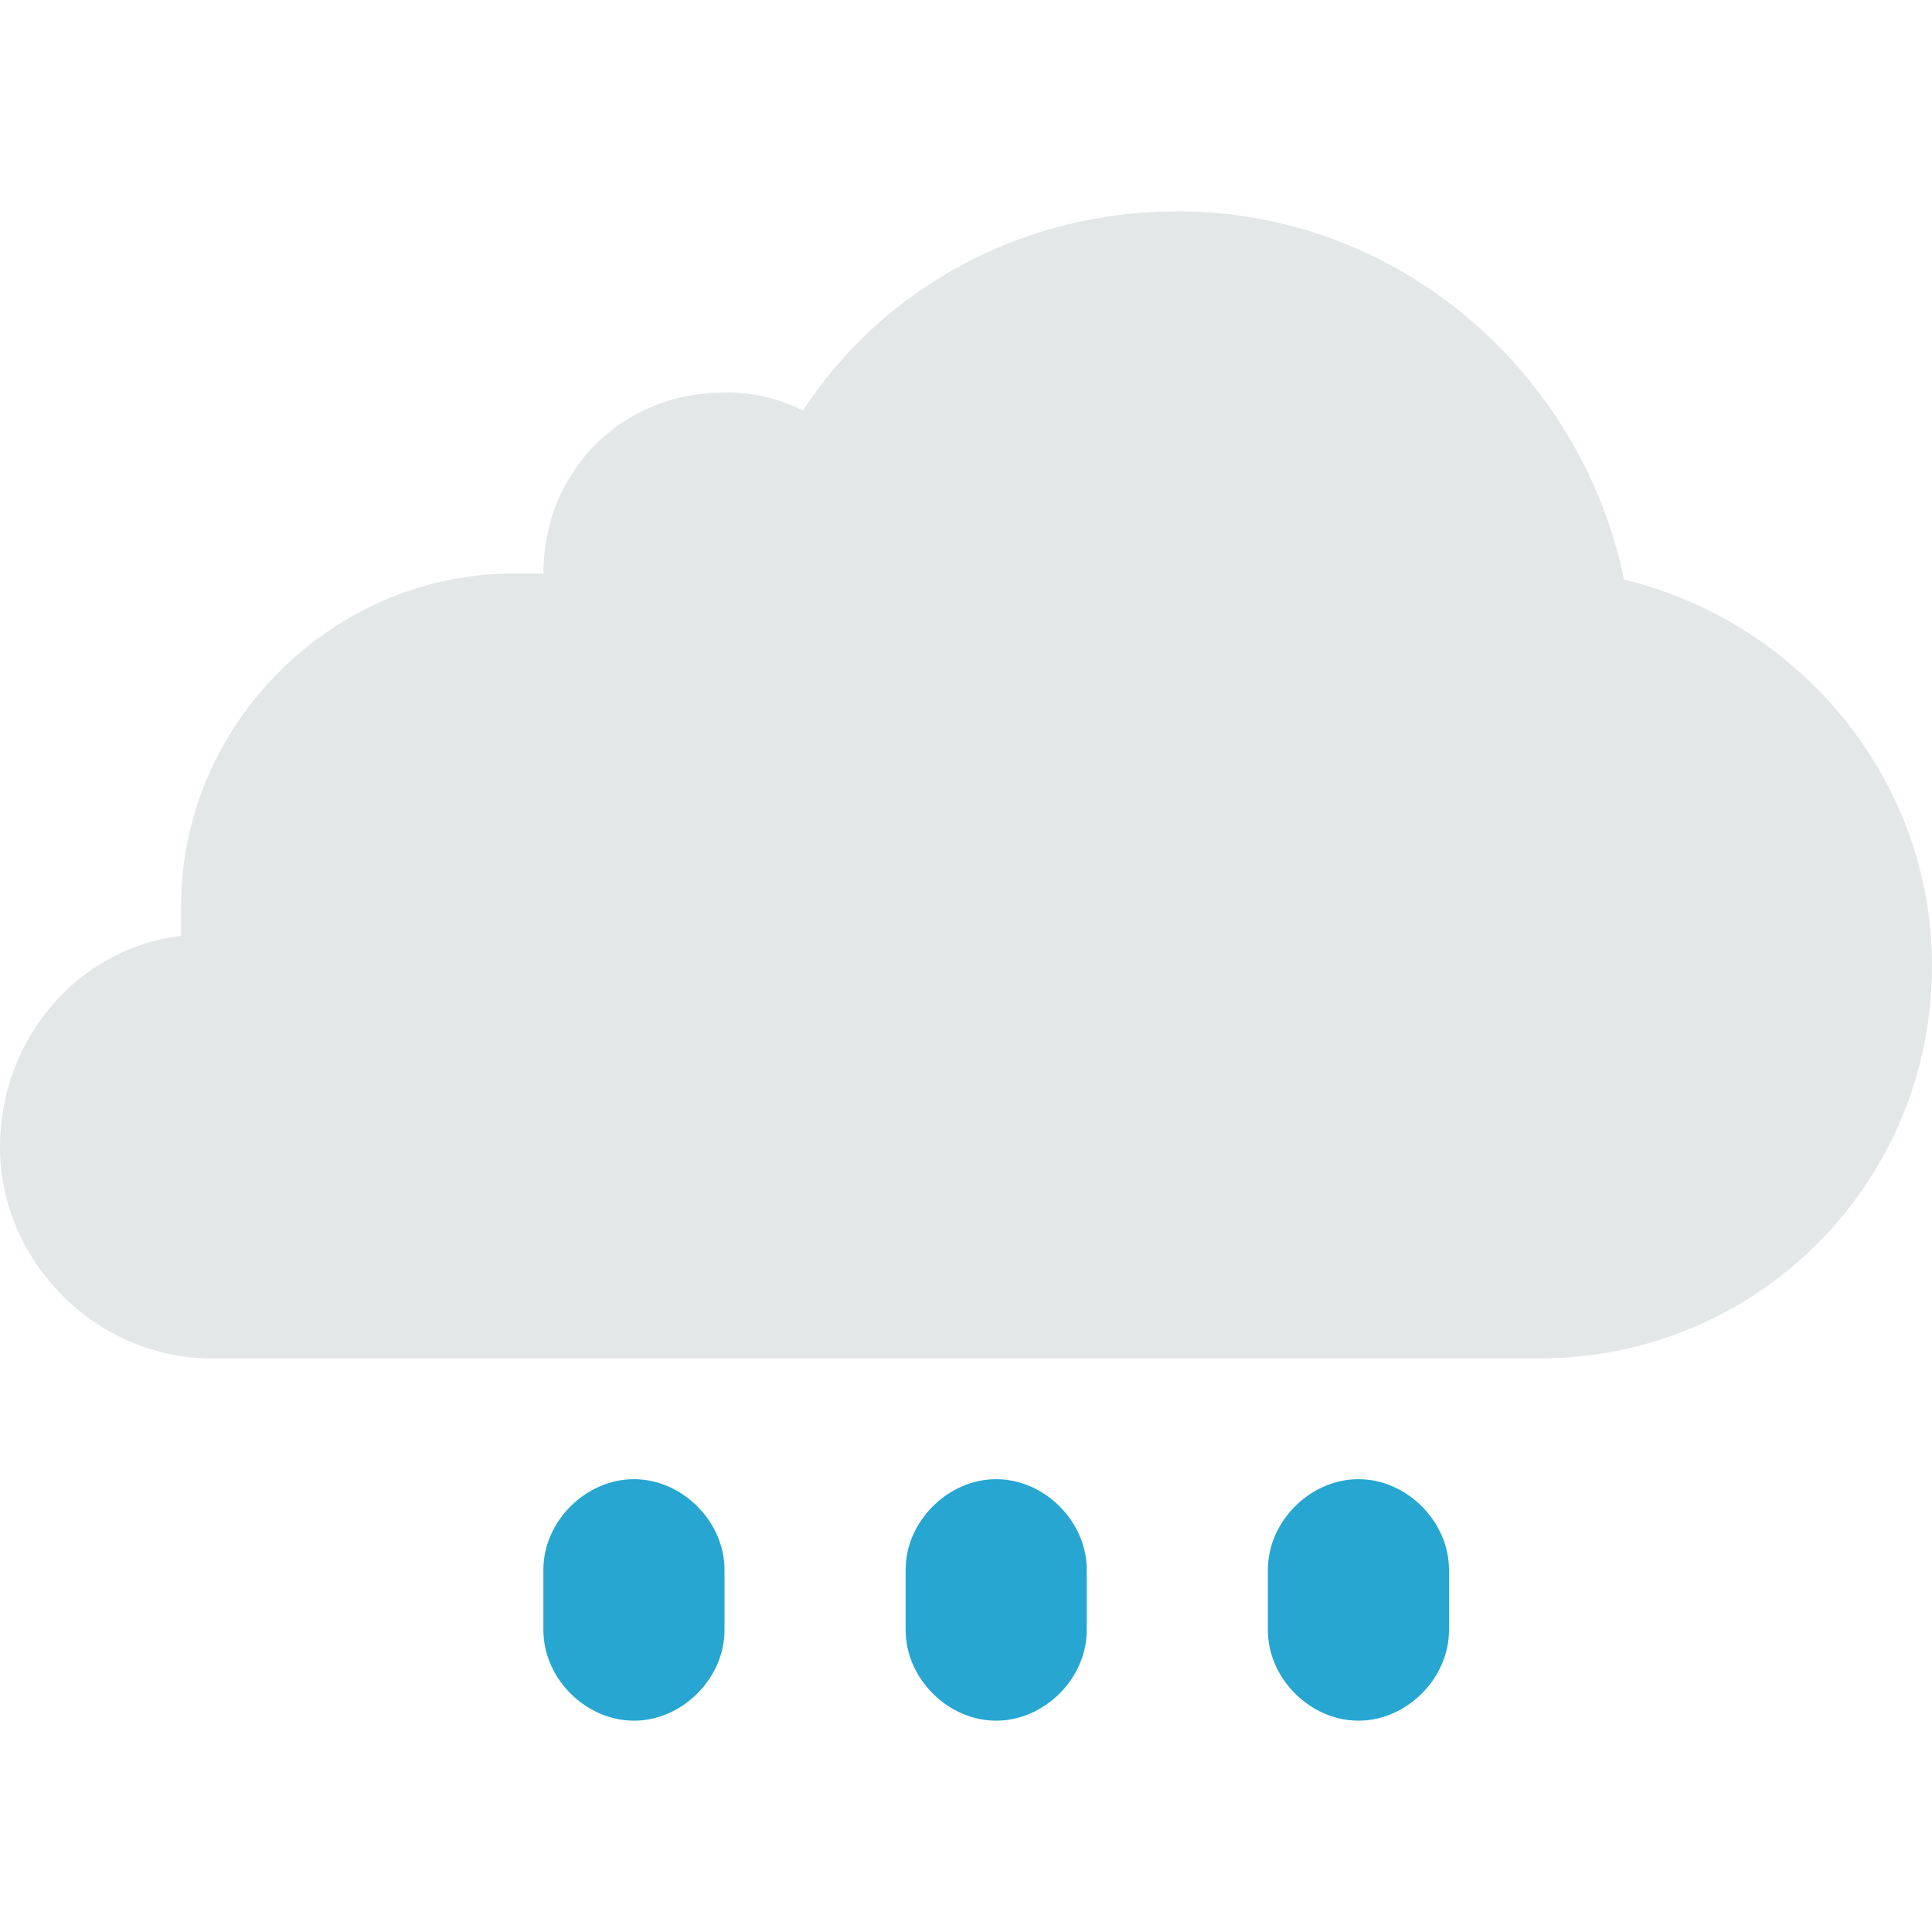
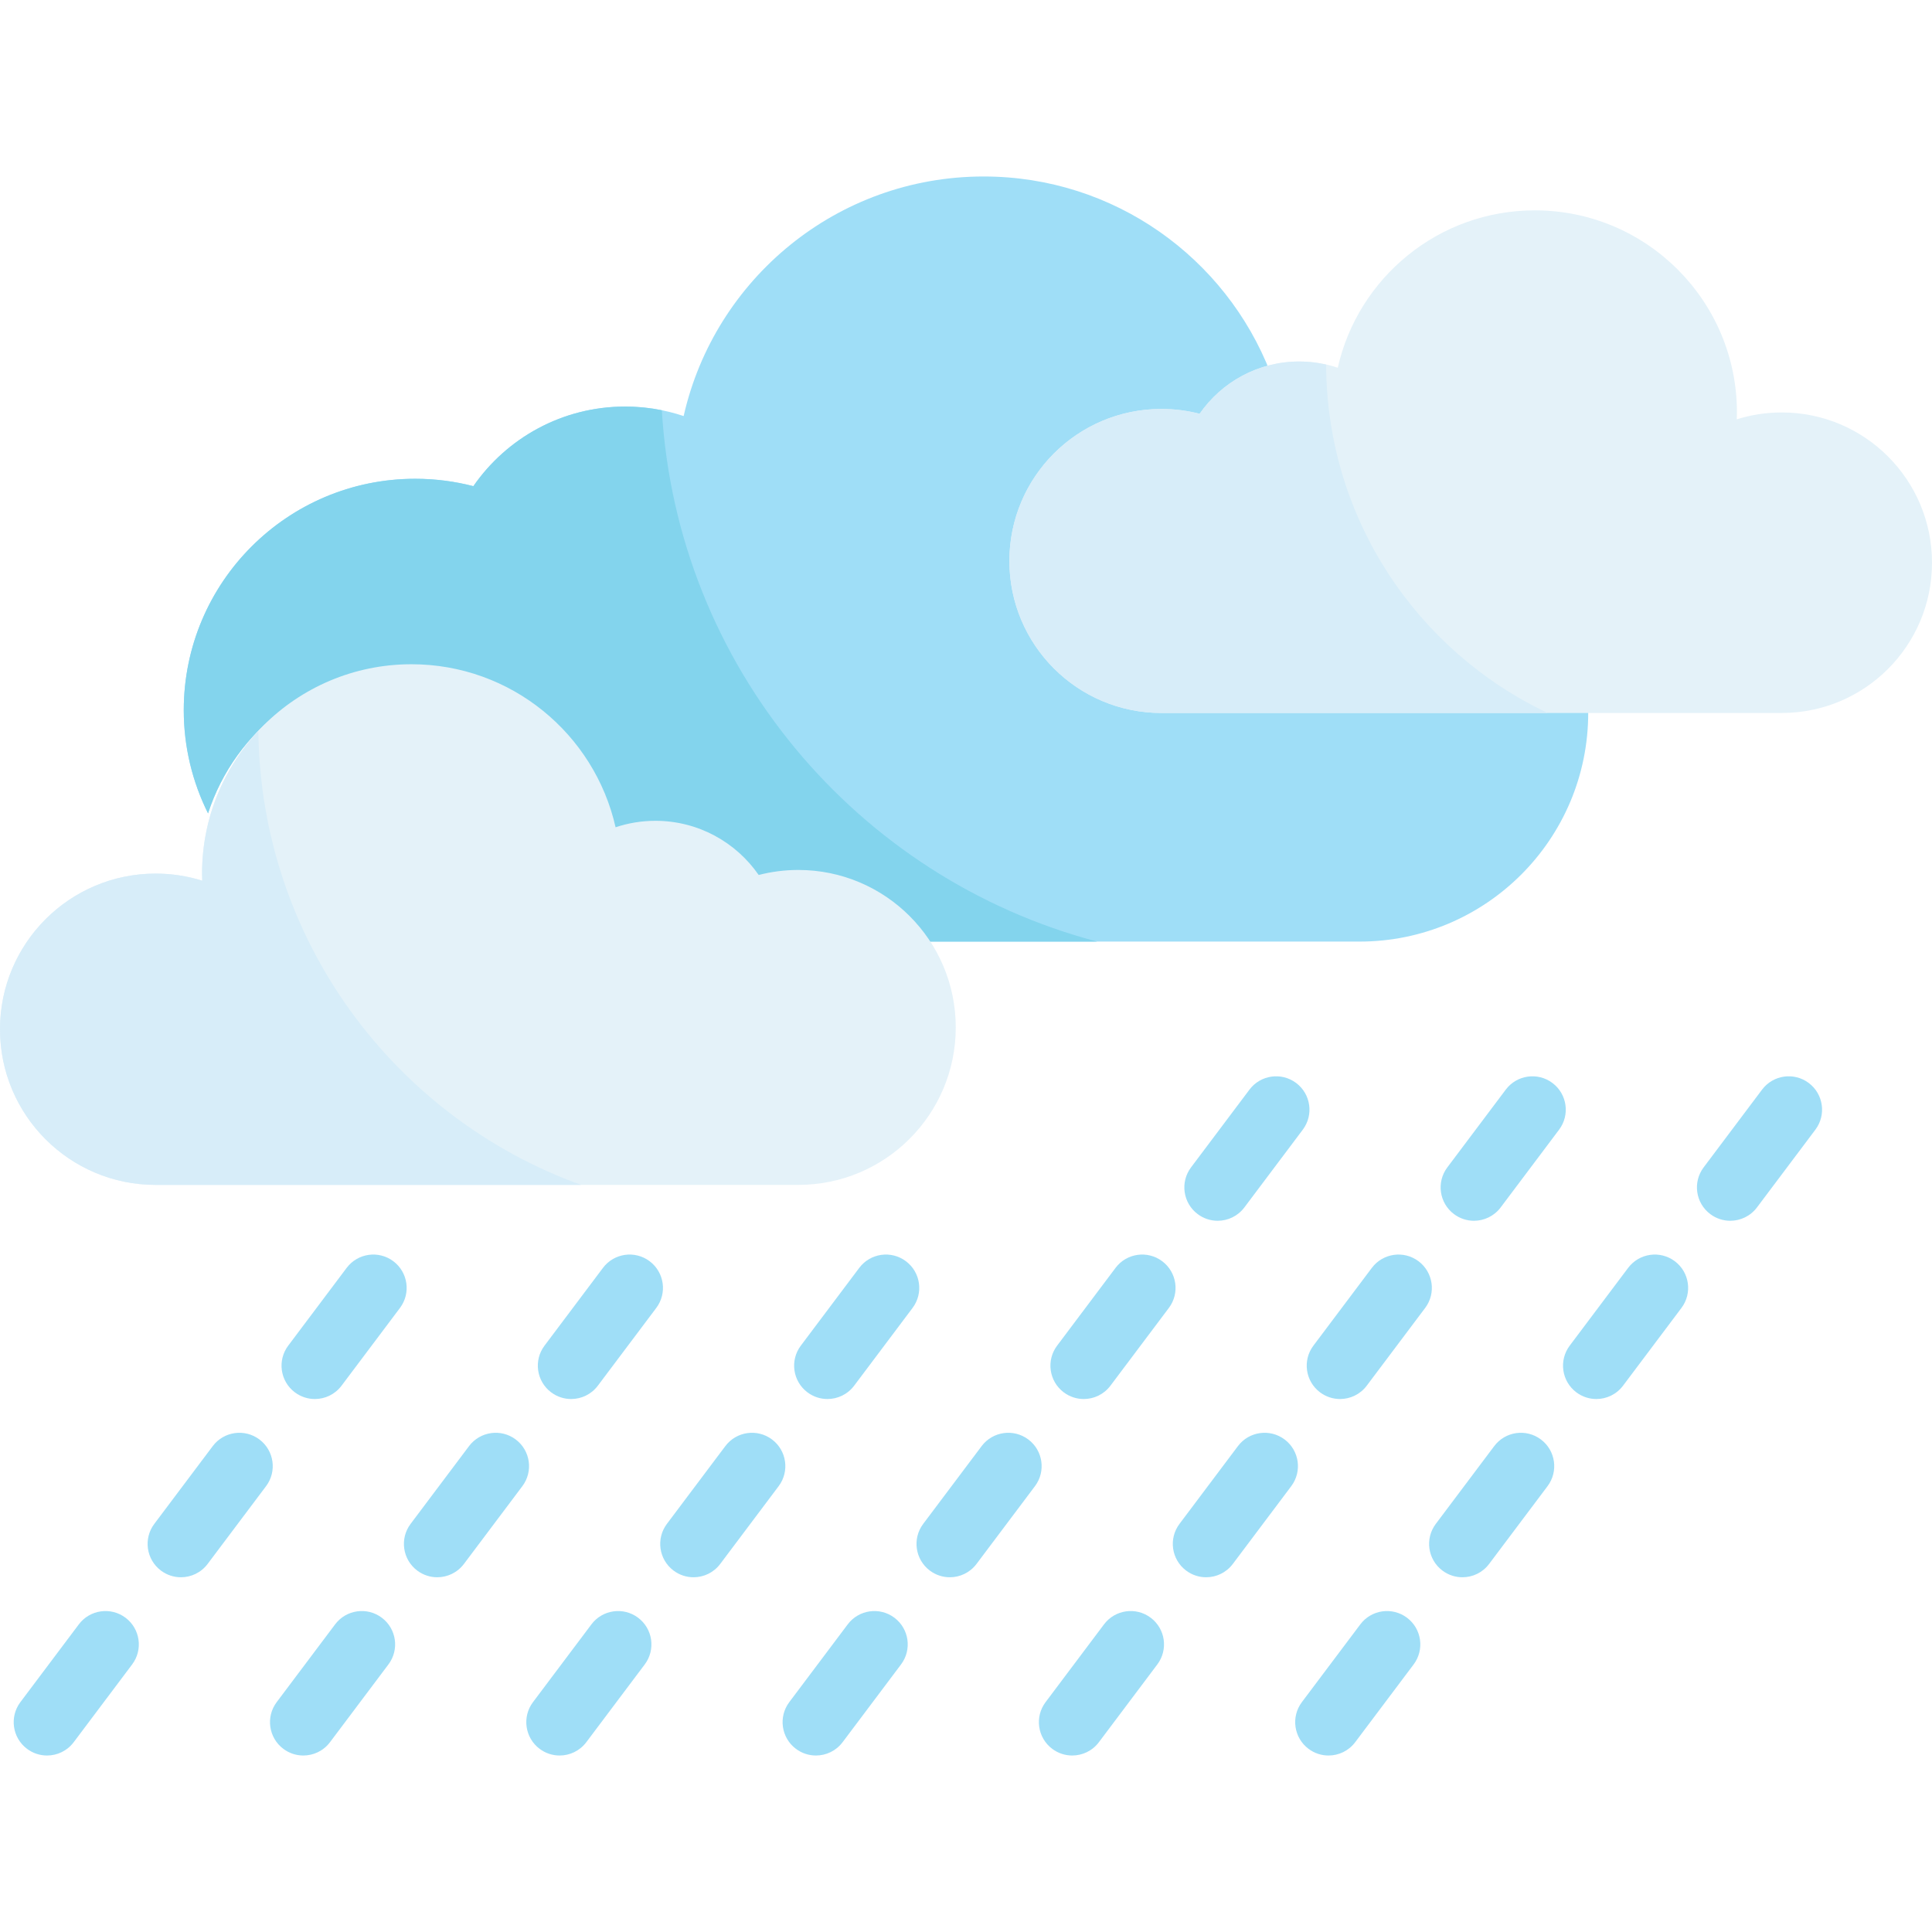
- <svg xmlns="http://www.w3.org/2000/svg" version="1.1" id="Layer_1" x="0px" y="0px" viewBox="0 0 299.637 299.637" style="enable-background:new 0 0 299.637 299.637;" xml:space="preserve">
+ <svg xmlns="http://www.w3.org/2000/svg" version="1.1" id="Layer_1" x="0px" y="0px" viewBox="0 0 511.999 511.999" style="enable-background:new 0 0 511.999 511.999;" xml:space="preserve">
  <g>
-     <path style="fill:#26A6D1;" d="M154.5,229.409c-7.491,0-14.045,6.555-14.045,14.045v9.364c0,7.491,6.555,14.045,14.045,14.045   s14.045-6.555,14.045-14.045v-9.364C168.545,235.964,161.991,229.409,154.5,229.409z M210.682,229.409   c-7.491,0-14.045,6.555-14.045,14.045v9.364c0,7.491,6.555,14.045,14.045,14.045c7.491,0,14.045-6.555,14.045-14.045v-9.364   C224.727,235.964,218.173,229.409,210.682,229.409z M98.318,229.409c-7.491,0-14.045,6.555-14.045,14.045v9.364   c0,7.491,6.555,14.045,14.045,14.045c7.491,0,14.045-6.555,14.045-14.045v-9.364C112.364,235.964,105.809,229.409,98.318,229.409z" />
-     <path style="fill:#E4E7E7;" d="M251.882,89.891c-6.555-31.836-34.645-57.118-69.291-57.118c-24.345,0-45.882,12.173-58.055,30.9   c-3.745-1.873-7.491-2.809-12.173-2.809c-15.918,0-28.091,12.173-28.091,28.091l0,0H79.59c-28.091,0-51.5,23.409-51.5,51.5   c0,1.873,0,3.745,0,4.682C12.173,147.009,0,161.055,0,177.909c0,17.791,14.982,32.773,32.773,32.773h206   c33.709,0,60.864-27.155,60.864-60.864C299.636,120.791,279.036,96.445,251.882,89.891z" />
+     <path style="fill:#9FDEF7;" d="M458.537,323.516c-1.848,0-3.71-0.576-5.301-1.771c-3.903-2.932-4.689-8.471-1.759-12.373   l15.485-20.611c2.932-3.902,8.47-4.689,12.373-1.759c3.903,2.932,4.689,8.471,1.759,12.373l-15.485,20.611   C463.872,322.299,461.22,323.516,458.537,323.516z" />
+     <path style="fill:#9FDEF7;" d="M423.048,370.754c-1.848,0-3.711-0.576-5.301-1.771c-3.903-2.932-4.689-8.471-1.759-12.373   l15.484-20.611c2.932-3.902,8.47-4.69,12.373-1.759s4.689,8.471,1.759,12.373l-15.485,20.611   C428.383,369.536,425.731,370.754,423.048,370.754z" />
+     <path style="fill:#9FDEF7;" d="M387.559,417.99c-1.848,0-3.71-0.577-5.301-1.772c-3.903-2.932-4.689-8.471-1.759-12.373   l15.485-20.613c2.932-3.902,8.471-4.689,12.373-1.759c3.903,2.932,4.689,8.471,1.759,12.373l-15.485,20.613   C392.895,416.773,390.243,417.99,387.559,417.99z" />
+     <path style="fill:#9FDEF7;" d="M352.069,465.229c-1.848,0-3.71-0.578-5.301-1.773c-3.903-2.931-4.689-8.47-1.759-12.373   l15.487-20.612c2.932-3.899,8.473-4.687,12.373-1.756c3.903,2.931,4.689,8.47,1.759,12.373L359.139,461.7   C357.404,464.012,354.752,465.229,352.069,465.229z" />
+     <path style="fill:#9FDEF7;" d="M390.614,323.516c-1.848,0-3.711-0.577-5.302-1.772c-3.902-2.931-4.688-8.471-1.757-12.373   l15.487-20.611c2.932-3.9,8.471-4.687,12.374-1.756c3.902,2.931,4.688,8.471,1.757,12.373l-15.487,20.611   C395.949,322.299,393.298,323.516,390.614,323.516z" />
+     <path style="fill:#9FDEF7;" d="M355.125,370.754c-1.848,0-3.71-0.577-5.302-1.772c-3.902-2.931-4.688-8.471-1.757-12.373   l15.487-20.611c2.932-3.9,8.471-4.687,12.374-1.756c3.902,2.931,4.688,8.471,1.757,12.373l-15.487,20.611   C360.46,369.536,357.809,370.754,355.125,370.754z" />
+     <path style="fill:#9FDEF7;" d="M319.636,417.99c-1.848,0-3.71-0.578-5.302-1.773c-3.902-2.931-4.688-8.47-1.757-12.373   l15.487-20.613c2.932-3.9,8.473-4.687,12.373-1.756c3.903,2.931,4.689,8.47,1.759,12.373l-15.487,20.613   C324.972,416.773,322.321,417.99,319.636,417.99z" />
+     <path style="fill:#9FDEF7;" d="M284.148,465.229c-1.848,0-3.71-0.577-5.301-1.772c-3.903-2.932-4.689-8.471-1.759-12.373   l15.485-20.613c2.932-3.903,8.471-4.689,12.373-1.759c3.903,2.932,4.689,8.471,1.759,12.373l-15.485,20.612   C289.484,464.012,286.832,465.229,284.148,465.229z" />
+     <path style="fill:#9FDEF7;" d="M322.694,323.516c-1.848,0-3.71-0.576-5.302-1.771c-3.902-2.932-4.688-8.471-1.758-12.373   l15.485-20.611c2.932-3.902,8.47-4.689,12.373-1.759c3.903,2.932,4.689,8.471,1.759,12.373l-15.485,20.611   C328.029,322.299,325.378,323.516,322.694,323.516z" />
+     <path style="fill:#9FDEF7;" d="M287.205,370.754c-1.848,0-3.71-0.576-5.302-1.771c-3.902-2.932-4.688-8.471-1.758-12.373   l15.484-20.611c2.932-3.903,8.471-4.69,12.373-1.759c3.903,2.932,4.689,8.471,1.759,12.373l-15.485,20.611   C292.541,369.536,289.89,370.754,287.205,370.754z" />
+     <path style="fill:#9FDEF7;" d="M251.715,417.99c-1.848,0-3.71-0.578-5.302-1.773c-3.902-2.931-4.688-8.47-1.757-12.373   l15.487-20.613c2.932-3.9,8.473-4.688,12.374-1.756c3.902,2.931,4.688,8.47,1.757,12.373l-15.487,20.613   C257.05,416.773,254.399,417.99,251.715,417.99z" />
+     <path style="fill:#9FDEF7;" d="M216.226,465.229c-1.848,0-3.71-0.578-5.302-1.773c-3.902-2.931-4.688-8.47-1.757-12.373   l15.487-20.612c2.932-3.9,8.473-4.687,12.374-1.756c3.902,2.931,4.688,8.47,1.757,12.373L223.298,461.7   C221.561,464.012,218.91,465.229,216.226,465.229z" />
+     <path style="fill:#9FDEF7;" d="M219.284,370.754c-1.848,0-3.71-0.576-5.301-1.771c-3.903-2.932-4.689-8.471-1.759-12.373   l15.485-20.611c2.932-3.903,8.471-4.69,12.373-1.759c3.903,2.932,4.689,8.471,1.759,12.373l-15.485,20.611   C224.619,369.536,221.967,370.754,219.284,370.754z" />
+     <path style="fill:#9FDEF7;" d="M183.795,417.99c-1.848,0-3.71-0.577-5.301-1.772c-3.903-2.932-4.689-8.471-1.759-12.373   l15.485-20.613c2.932-3.902,8.471-4.689,12.373-1.759c3.902,2.932,4.689,8.471,1.759,12.373l-15.485,20.613   C189.13,416.773,186.478,417.99,183.795,417.99z" />
+     <path style="fill:#9FDEF7;" d="M148.304,465.229c-1.848,0-3.71-0.578-5.302-1.773c-3.902-2.931-4.688-8.47-1.757-12.373   l15.487-20.612c2.932-3.9,8.473-4.687,12.373-1.756c3.903,2.931,4.689,8.47,1.759,12.373L155.376,461.7   C153.639,464.012,150.988,465.229,148.304,465.229z" />
+     <path style="fill:#9FDEF7;" d="M151.361,370.754c-1.848,0-3.71-0.577-5.302-1.772c-3.902-2.931-4.688-8.471-1.756-12.373   l15.487-20.611c2.931-3.902,8.471-4.688,12.373-1.756c3.902,2.931,4.688,8.471,1.756,12.373l-15.487,20.611   C156.697,369.536,154.045,370.754,151.361,370.754z" />
+     <path style="fill:#9FDEF7;" d="M115.872,417.99c-1.848,0-3.71-0.578-5.302-1.773c-3.902-2.931-4.688-8.47-1.757-12.373   l15.487-20.613c2.932-3.9,8.473-4.688,12.374-1.756c3.902,2.931,4.688,8.47,1.757,12.373l-15.487,20.613   C121.208,416.773,118.556,417.99,115.872,417.99z" />
+     <path style="fill:#9FDEF7;" d="M80.384,465.229c-1.848,0-3.71-0.577-5.301-1.772c-3.903-2.932-4.689-8.471-1.759-12.373   l15.485-20.613c2.932-3.903,8.471-4.689,12.373-1.759c3.903,2.932,4.689,8.471,1.759,12.373l-15.485,20.612   C85.72,464.012,83.068,465.229,80.384,465.229z" />
+     <path style="fill:#9FDEF7;" d="M83.441,370.754c-1.848,0-3.71-0.576-5.301-1.771c-3.903-2.932-4.689-8.471-1.759-12.373   l15.485-20.611c2.932-3.903,8.47-4.69,12.373-1.759s4.689,8.471,1.759,12.373l-15.485,20.611   C88.776,369.536,86.125,370.754,83.441,370.754z" />
+     <path style="fill:#9FDEF7;" d="M47.95,417.99c-1.848,0-3.71-0.578-5.302-1.773c-3.902-2.931-4.688-8.47-1.757-12.373l15.487-20.613   c2.932-3.9,8.473-4.688,12.374-1.756c3.902,2.931,4.688,8.47,1.757,12.373l-15.487,20.613   C53.285,416.773,50.634,417.99,47.95,417.99z" />
+     <path style="fill:#9FDEF7;" d="M12.461,465.229c-1.848,0-3.71-0.578-5.302-1.773c-3.902-2.931-4.688-8.47-1.757-12.373   l15.487-20.612c2.932-3.9,8.473-4.687,12.374-1.756s4.688,8.47,1.757,12.373L19.533,461.7   C17.797,464.012,15.146,465.229,12.461,465.229z" />
+     <path style="fill:#9FDEF7;" d="M420.867,187.839H309.499c-21.519,0-38.965-17.448-38.965-38.966s17.446-38.964,38.965-38.964   c3.386,0,6.668,0.434,9.8,1.243c4.113-5.935,10.241-10.363,17.396-12.307C324.883,68.38,295.312,46.77,260.676,46.77   c-38.825,0-71.289,27.148-79.503,63.489c-4.869-1.625-10.078-2.517-15.495-2.517c-16.68,0-31.403,8.352-40.231,21.096   c-4.928-1.273-10.095-1.956-15.422-1.956c-33.868,0-61.325,27.454-61.325,61.323c0,9.827,2.325,19.109,6.436,27.342   c7.202-22.285,28.107-38.408,52.792-38.408c26.421,0,48.513,18.473,54.101,43.203c3.316-1.105,6.859-1.713,10.548-1.713   c11.348,0,21.368,5.684,27.376,14.356c3.353-0.865,6.87-1.331,10.494-1.331c14.175,0,26.69,7.072,34.233,17.875h67.916h32.034   h15.648c33.476,0,60.615-27.136,60.615-60.612C420.895,188.553,420.874,188.197,420.867,187.839z" />
  </g>
+   <path style="fill:#E4F2F9;" d="M472.182,109.304c-4.156,0-8.159,0.638-11.925,1.818c0.022-0.602,0.046-1.206,0.046-1.818  c0-29.577-23.978-53.557-53.558-53.557c-25.506,0-46.832,17.833-52.226,41.707c-3.201-1.066-6.62-1.653-10.18-1.653  c-10.958,0-20.628,5.487-26.427,13.859c-3.239-0.836-6.631-1.285-10.133-1.285c-22.248,0-40.285,18.037-40.285,40.284  s18.036,40.286,40.285,40.286h164.402c21.989,0,39.818-17.827,39.818-39.818C512,127.133,494.171,109.304,472.182,109.304z" />
+   <path style="fill:#83D4ED;" d="M175.392,108.717c-3.14-0.636-6.387-0.977-9.714-0.977c-16.68,0-31.403,8.352-40.231,21.096  c-4.928-1.273-10.095-1.956-15.422-1.956c-33.868,0-61.325,27.454-61.325,61.323c0,9.827,2.325,19.109,6.436,27.342  c7.202-22.285,28.107-38.408,52.792-38.408c26.421,0,48.513,18.473,54.101,43.203c3.316-1.105,6.859-1.713,10.548-1.713  c11.348,0,21.368,5.684,27.376,14.356c3.353-0.865,6.87-1.331,10.494-1.331c14.175,0,26.69,7.072,34.233,17.875h46.068  C227.104,232.753,179.448,176.611,175.392,108.717z" />
+   <path style="fill:#D7EDF9;" d="M351.438,96.613c-2.285-0.518-4.655-0.813-7.097-0.813c-10.958,0-20.628,5.487-26.427,13.859  c-3.239-0.836-6.631-1.285-10.133-1.285c-22.248,0-40.285,18.036-40.285,40.284s18.036,40.286,40.285,40.286h102.382  C375.546,172.587,351.569,137.41,351.438,96.613z" />
+   <path style="fill:#E4F2F9;" d="M211.553,230.547c-3.624,0-7.141,0.466-10.494,1.331c-6.008-8.671-16.028-14.356-27.376-14.356  c-3.689,0-7.232,0.609-10.548,1.713c-5.588-24.732-27.681-43.203-54.101-43.203c-30.643,0-55.483,24.839-55.483,55.48  c0,0.632,0.025,1.258,0.048,1.883c-3.898-1.221-8.047-1.883-12.35-1.883C18.468,231.511,0,249.98,0,272.763  c0,22.781,18.468,41.247,41.249,41.247h109.073h29.824h31.407c23.048,0,41.731-18.684,41.731-41.73  C253.284,249.231,234.602,230.547,211.553,230.547z" />
+   <path style="fill:#D7EDF9;" d="M68.463,193.685c-9.245,9.912-14.911,23.204-14.911,37.826c0,0.632,0.025,1.258,0.047,1.883  c-3.898-1.221-8.047-1.883-12.35-1.883C18.468,231.511,0,249.98,0,272.763c0,22.781,18.468,41.247,41.249,41.247h109.073h3.689  C104.564,296.189,69.096,249.125,68.463,193.685z" />
  <g>
</g>
  <g>
</g>
  <g>
</g>
  <g>
</g>
  <g>
</g>
  <g>
</g>
  <g>
</g>
  <g>
</g>
  <g>
</g>
  <g>
</g>
  <g>
</g>
  <g>
</g>
  <g>
</g>
  <g>
</g>
  <g>
</g>
</svg>
